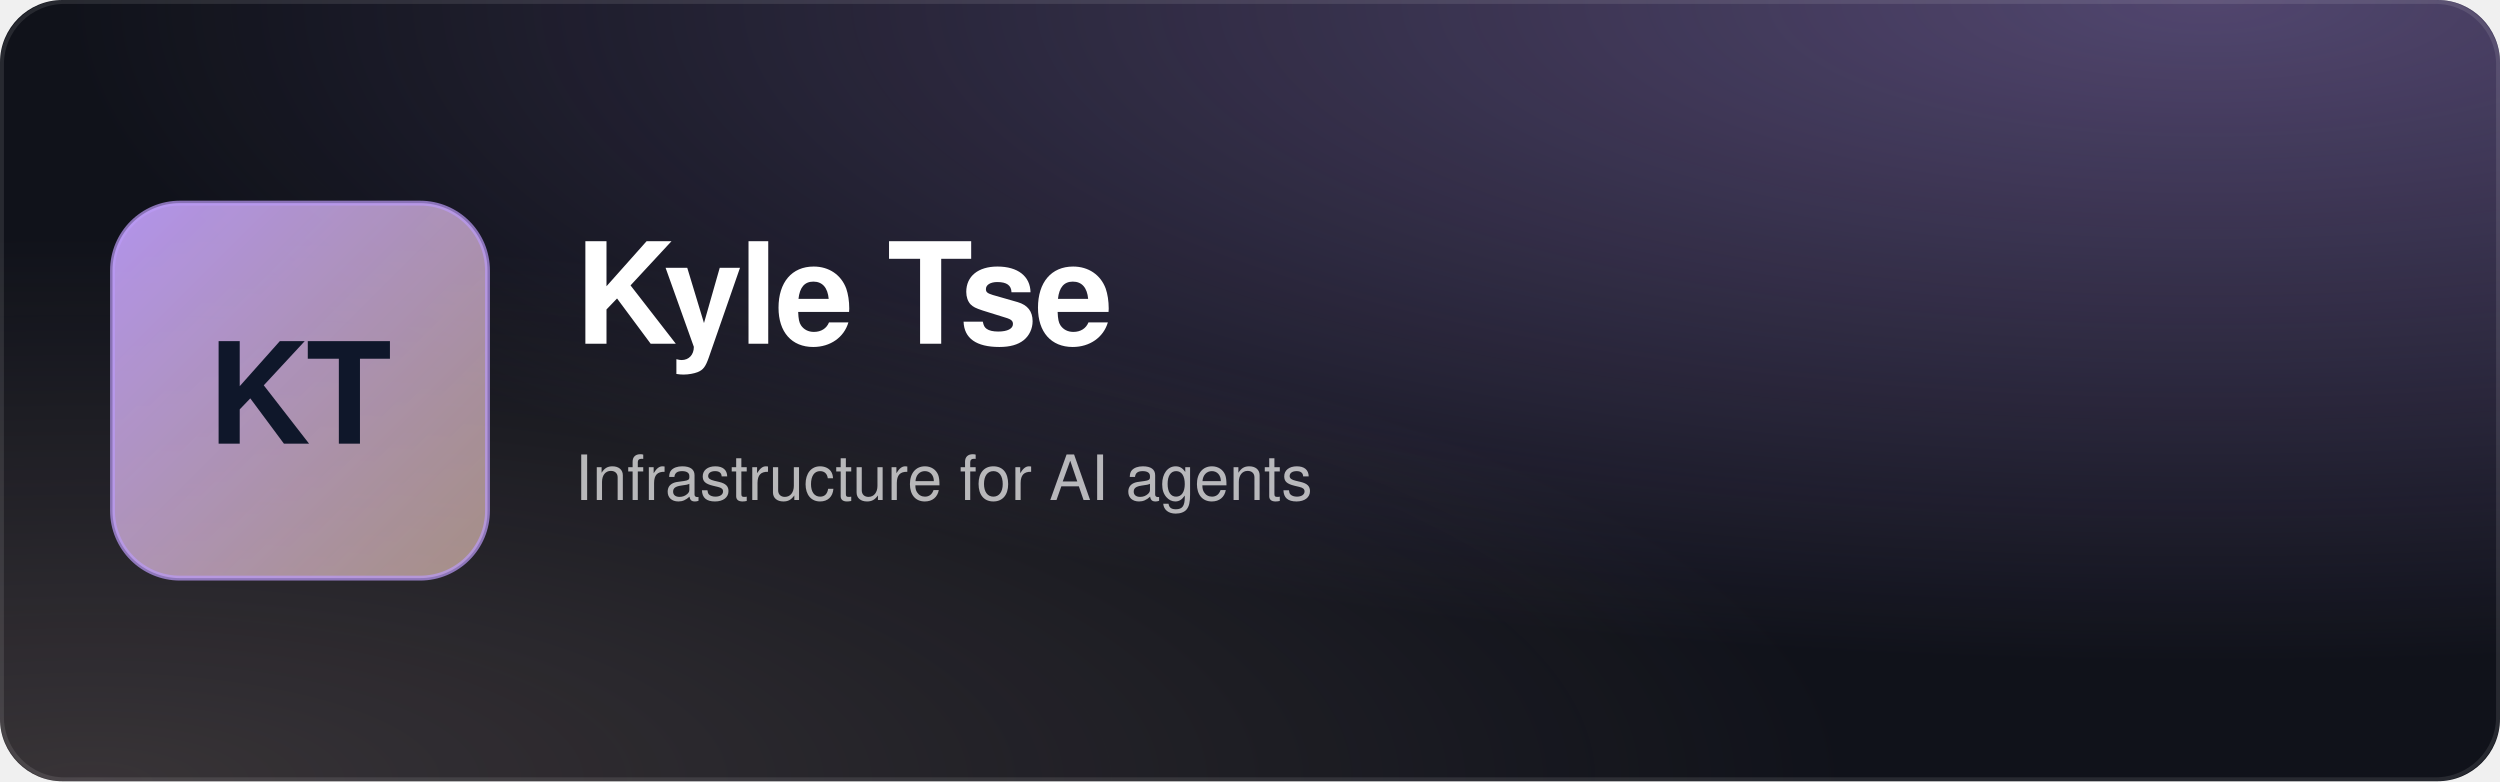
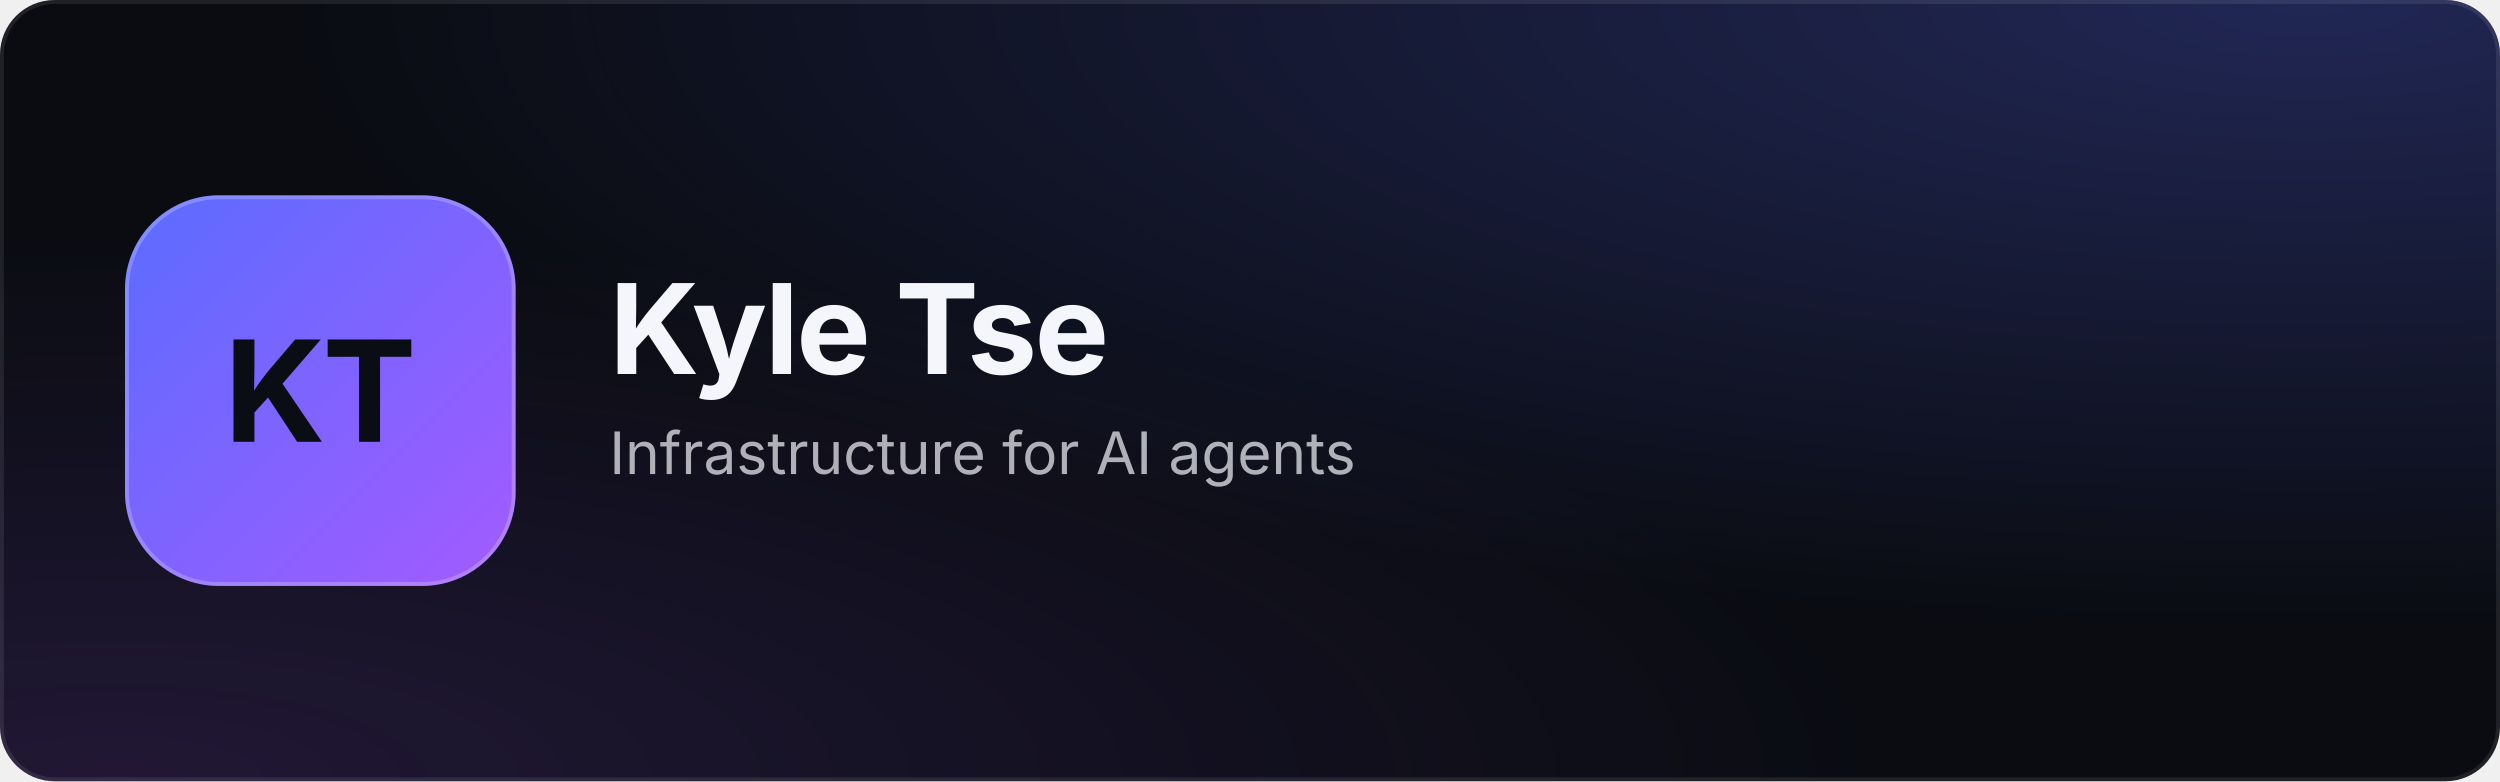
<svg xmlns="http://www.w3.org/2000/svg" width="640" height="200" viewBox="0 0 640 200" role="img">
  <defs>
-     <linearGradient id="mg" x1="0%" y1="0%" x2="100%" y2="100%">
-       <stop offset="0%" stop-color="#1A1B27" />
-       <stop offset="34%" stop-color="#42547E" />
-       <stop offset="68%" stop-color="#7AA2F7" />
-       <stop offset="100%" stop-color="#BB9AF7" />
-     </linearGradient>
-     <radialGradient id="mgBloom" cx="74%" cy="16%" r="72%">
-       <stop offset="0%" stop-color="#BB9AF7" stop-opacity="0.55" />
-       <stop offset="42%" stop-color="#7AA2F7" stop-opacity="0.22" />
-       <stop offset="100%" stop-color="#1A1B27" stop-opacity="0" />
+     <radialGradient id="pg1" cx="0.92" cy="0" r="0.8">
+       <stop offset="0" stop-color="#5B6CFF" stop-opacity="0.28" />
+       <stop offset="1" stop-color="#5B6CFF" stop-opacity="0" />
    </radialGradient>
-     <radialGradient id="mgBloom2" cx="18%" cy="78%" r="65%">
-       <stop offset="0%" stop-color="#D7B8AA" stop-opacity="0.34" />
-       <stop offset="55%" stop-color="#7AA2F7" stop-opacity="0.1" />
-       <stop offset="100%" stop-color="#1A1B27" stop-opacity="0" />
+     <radialGradient id="pg2" cx="0.05" cy="1" r="0.7">
+       <stop offset="0" stop-color="#A35BFF" stop-opacity="0.15" />
+       <stop offset="1" stop-color="#A35BFF" stop-opacity="0" />
    </radialGradient>
-     <linearGradient id="mgSheen" x1="0%" y1="0%" x2="0%" y2="100%">
-       <stop offset="0%" stop-color="#B2C9FA" stop-opacity="0.2" />
-       <stop offset="42%" stop-color="#BB9AF7" stop-opacity="0.04" />
-       <stop offset="100%" stop-color="#1A1B27" stop-opacity="0" />
-     </linearGradient>
-     <radialGradient id="mgVig" cx="50%" cy="38%" r="78%">
-       <stop offset="0%" stop-color="#B2C9FA" stop-opacity="0" />
-       <stop offset="70%" stop-color="#1A1B27" stop-opacity="0.08" />
-       <stop offset="100%" stop-color="#1A1B27" stop-opacity="0.38" />
-     </radialGradient>
-     <linearGradient id="mgHolo" x1="0%" y1="0%" x2="100%" y2="100%">
-       <stop offset="0%" stop-color="#BB9AF7" stop-opacity="0" />
-       <stop offset="28%" stop-color="#7AA2F7" stop-opacity="0.42" />
-       <stop offset="52%" stop-color="#D7B8AA" stop-opacity="0.34" />
-       <stop offset="74%" stop-color="#BB9AF7" stop-opacity="0.28" />
-       <stop offset="100%" stop-color="#7AA2F7" stop-opacity="0" />
-     </linearGradient>
-     <linearGradient id="mgDrift" x1="0%" y1="0%" x2="100%" y2="0%">
-       <stop offset="0%" stop-color="#BB9AF7" stop-opacity="0">
-           </stop>
-       <stop offset="45%" stop-color="#D7B8AA" stop-opacity="0.22">
-           </stop>
-       <stop offset="100%" stop-color="#7AA2F7" stop-opacity="0">
-           </stop>
-     </linearGradient>
-     <linearGradient id="mgWaveA" x1="0%" y1="0%" x2="0%" y2="100%">
-       <stop offset="0%" stop-color="#BB9AF7" stop-opacity="0.55" />
-       <stop offset="100%" stop-color="#7AA2F7" stop-opacity="0.22" />
-     </linearGradient>
-     <linearGradient id="mgWaveB" x1="0%" y1="0%" x2="0%" y2="100%">
-       <stop offset="0%" stop-color="#D7B8AA" stop-opacity="0.5" />
-       <stop offset="100%" stop-color="#7AA2F7" stop-opacity="0.18" />
-     </linearGradient>
-     <linearGradient id="mgWaveC" x1="0%" y1="0%" x2="0%" y2="100%">
-       <stop offset="0%" stop-color="#B2C9FA" stop-opacity="0.42" />
-       <stop offset="100%" stop-color="#42547E" stop-opacity="0.14" />
-     </linearGradient>
-     <linearGradient id="pm" x1="0%" y1="0%" x2="100%" y2="100%">
-       <stop offset="0%" stop-color="#BB9AF7" stop-opacity="0.95" />
-       <stop offset="100%" stop-color="#D7B8AA" stop-opacity="0.72" />
+     <linearGradient id="pm" x1="0" y1="0" x2="1" y2="1">
+       <stop offset="0" stop-color="#5B6CFF" />
+       <stop offset="1" stop-color="#A35BFF" />
    </linearGradient>
    <clipPath id="pt">
-       <rect x="147.2" y="0" width="451.2" height="200" />
+       <rect x="156" width="452" height="200" />
    </clipPath>
  </defs>
-   <defs>
-     <radialGradient id="pg1" cx="88%" cy="0%" r="85%">
-       <stop offset="0%" stop-color="#BB9AF7" stop-opacity="0.38" />
-       <stop offset="100%" stop-color="#BB9AF7" stop-opacity="0" />
-     </radialGradient>
-     <radialGradient id="pg2" cx="4%" cy="100%" r="70%">
-       <stop offset="0%" stop-color="#D7B8AA" stop-opacity="0.2" />
-       <stop offset="100%" stop-color="#D7B8AA" stop-opacity="0" />
-     </radialGradient>
-   </defs>
-   <rect width="640" height="200" rx="16" fill="#10121A" />
-   <rect width="640" height="200" rx="16" fill="url(#pg1)" />
-   <rect width="640" height="200" rx="16" fill="url(#pg2)" />
-   <rect x="0.5" y="0.5" width="639" height="199" rx="16" fill="none" stroke="#FFFFFF" stroke-opacity="0.1" />
-   <rect x="28.8" y="52" width="96" height="96" rx="17.28" fill="url(#pm)" stroke="#BB9AF7" stroke-opacity="0.7" stroke-width="1.25" />
-   <text x="76.8" y="101" text-anchor="middle" dominant-baseline="middle" font-family="ui-sans-serif,system-ui,-apple-system,Segoe UI,Helvetica,sans-serif" font-weight="750" font-size="36" letter-spacing="-0.04em" fill="#0F172A">KT</text>
+   <rect width="640" height="200" rx="14" fill="#0A0C12" />
+   <rect width="640" height="200" rx="14" fill="url(#pg1)" />
+   <rect width="640" height="200" rx="14" fill="url(#pg2)" />
+   <rect x="0.5" y="0.5" width="639" height="199" rx="13.5" fill="none" stroke="#F4F6FB" stroke-opacity="0.09" />
+   <rect x="32" y="50" width="100" height="100" rx="24" fill="url(#pm)" />
+   <rect x="32.5" y="50.5" width="99" height="99" rx="23.5" fill="none" stroke="#FFFFFF" stroke-opacity="0.22" />
+   <text x="82" y="100" text-anchor="middle" dominant-baseline="central" font-family="Inter,ui-sans-serif,system-ui,-apple-system,BlinkMacSystemFont,Segoe UI,Roboto,Helvetica,Arial,sans-serif" font-weight="700" font-size="36" letter-spacing="-0.02em" fill="#0B0D14">KT</text>
  <g clip-path="url(#pt)">
-     <text x="147.2" y="88" font-family="ui-sans-serif,system-ui,-apple-system,Segoe UI,Helvetica,sans-serif" font-size="36" font-weight="700" letter-spacing="-0.02em" fill="#FFFFFF">Kyle Tse</text>
-     <text x="147.2" y="128" font-family="ui-sans-serif,system-ui,-apple-system,Segoe UI,Helvetica,sans-serif" font-size="16" font-weight="450" fill="#FFFFFF" fill-opacity="0.68">Infrastructure for AI agents</text>
+     <text x="156" y="84.1" dominant-baseline="central" font-family="Inter,ui-sans-serif,system-ui,-apple-system,BlinkMacSystemFont,Segoe UI,Roboto,Helvetica,Arial,sans-serif" font-size="32" font-weight="700" letter-spacing="-0.02em" fill="#F4F6FB">Kyle Tse</text>
+     <text x="156" y="115.9" dominant-baseline="central" font-family="Inter,ui-sans-serif,system-ui,-apple-system,BlinkMacSystemFont,Segoe UI,Roboto,Helvetica,Arial,sans-serif" font-size="15" font-weight="400" fill="#F4F6FB" fill-opacity="0.7">Infrastructure for AI agents</text>
  </g>
</svg>
